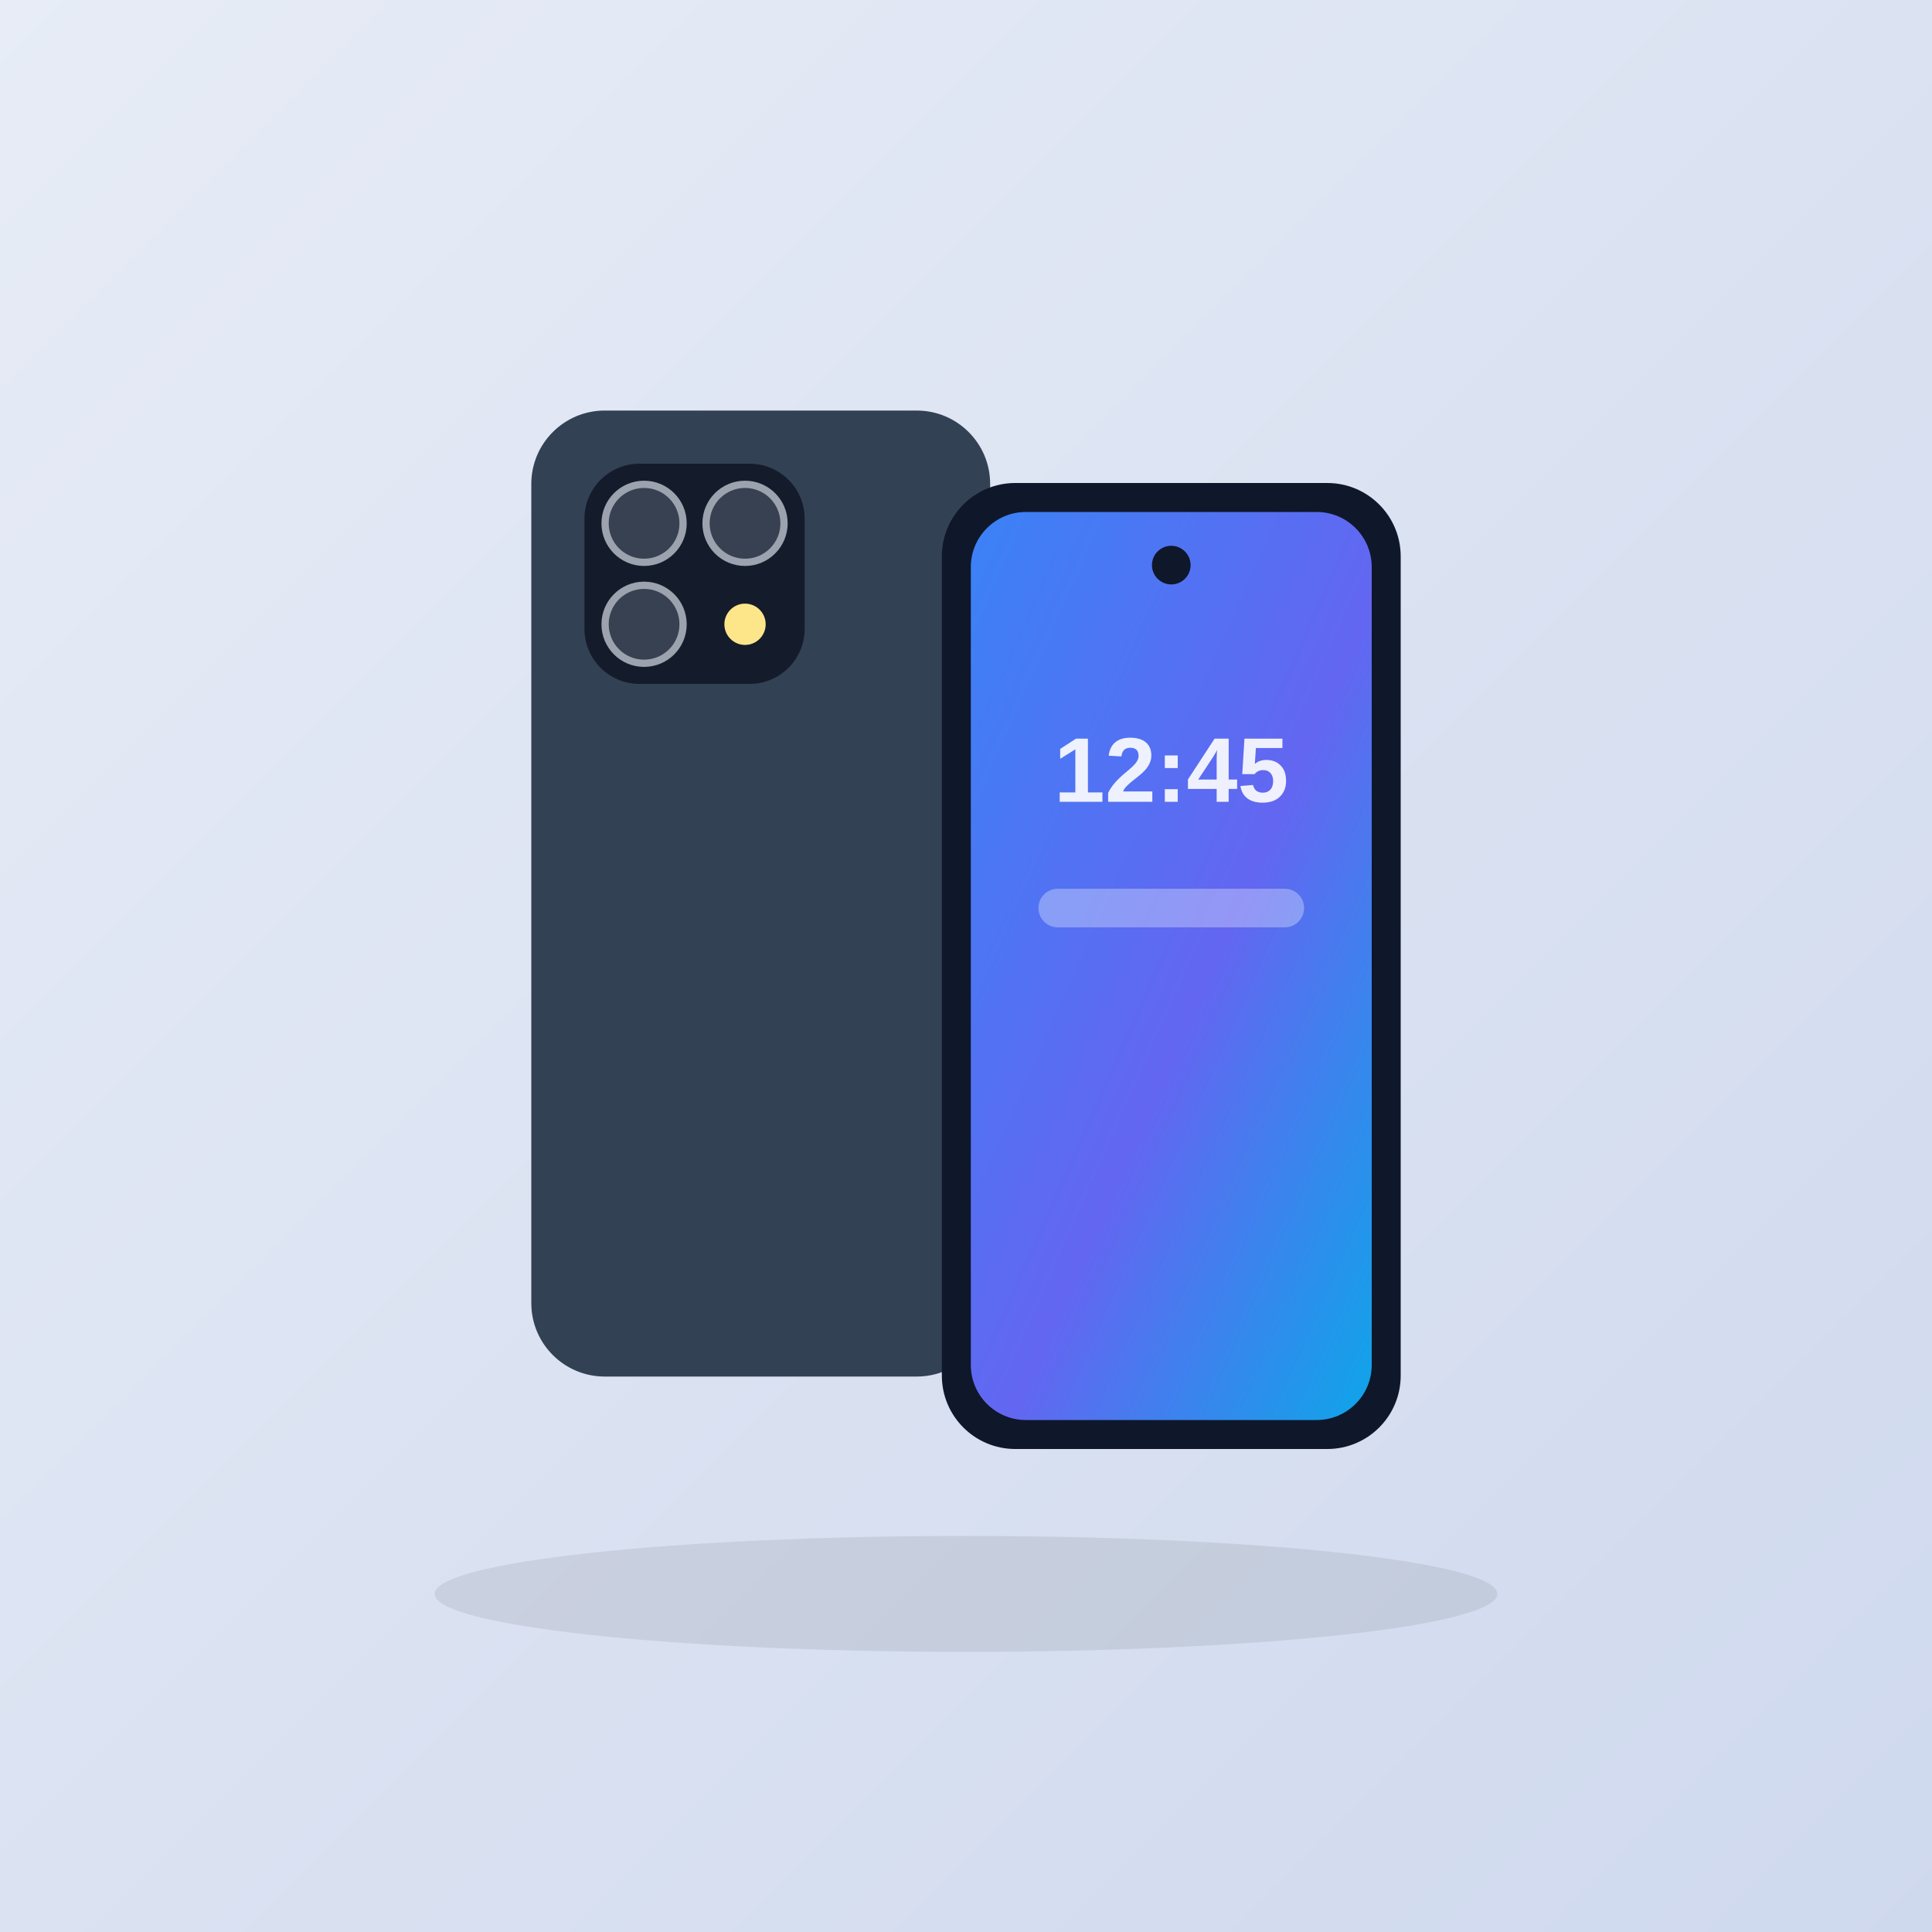
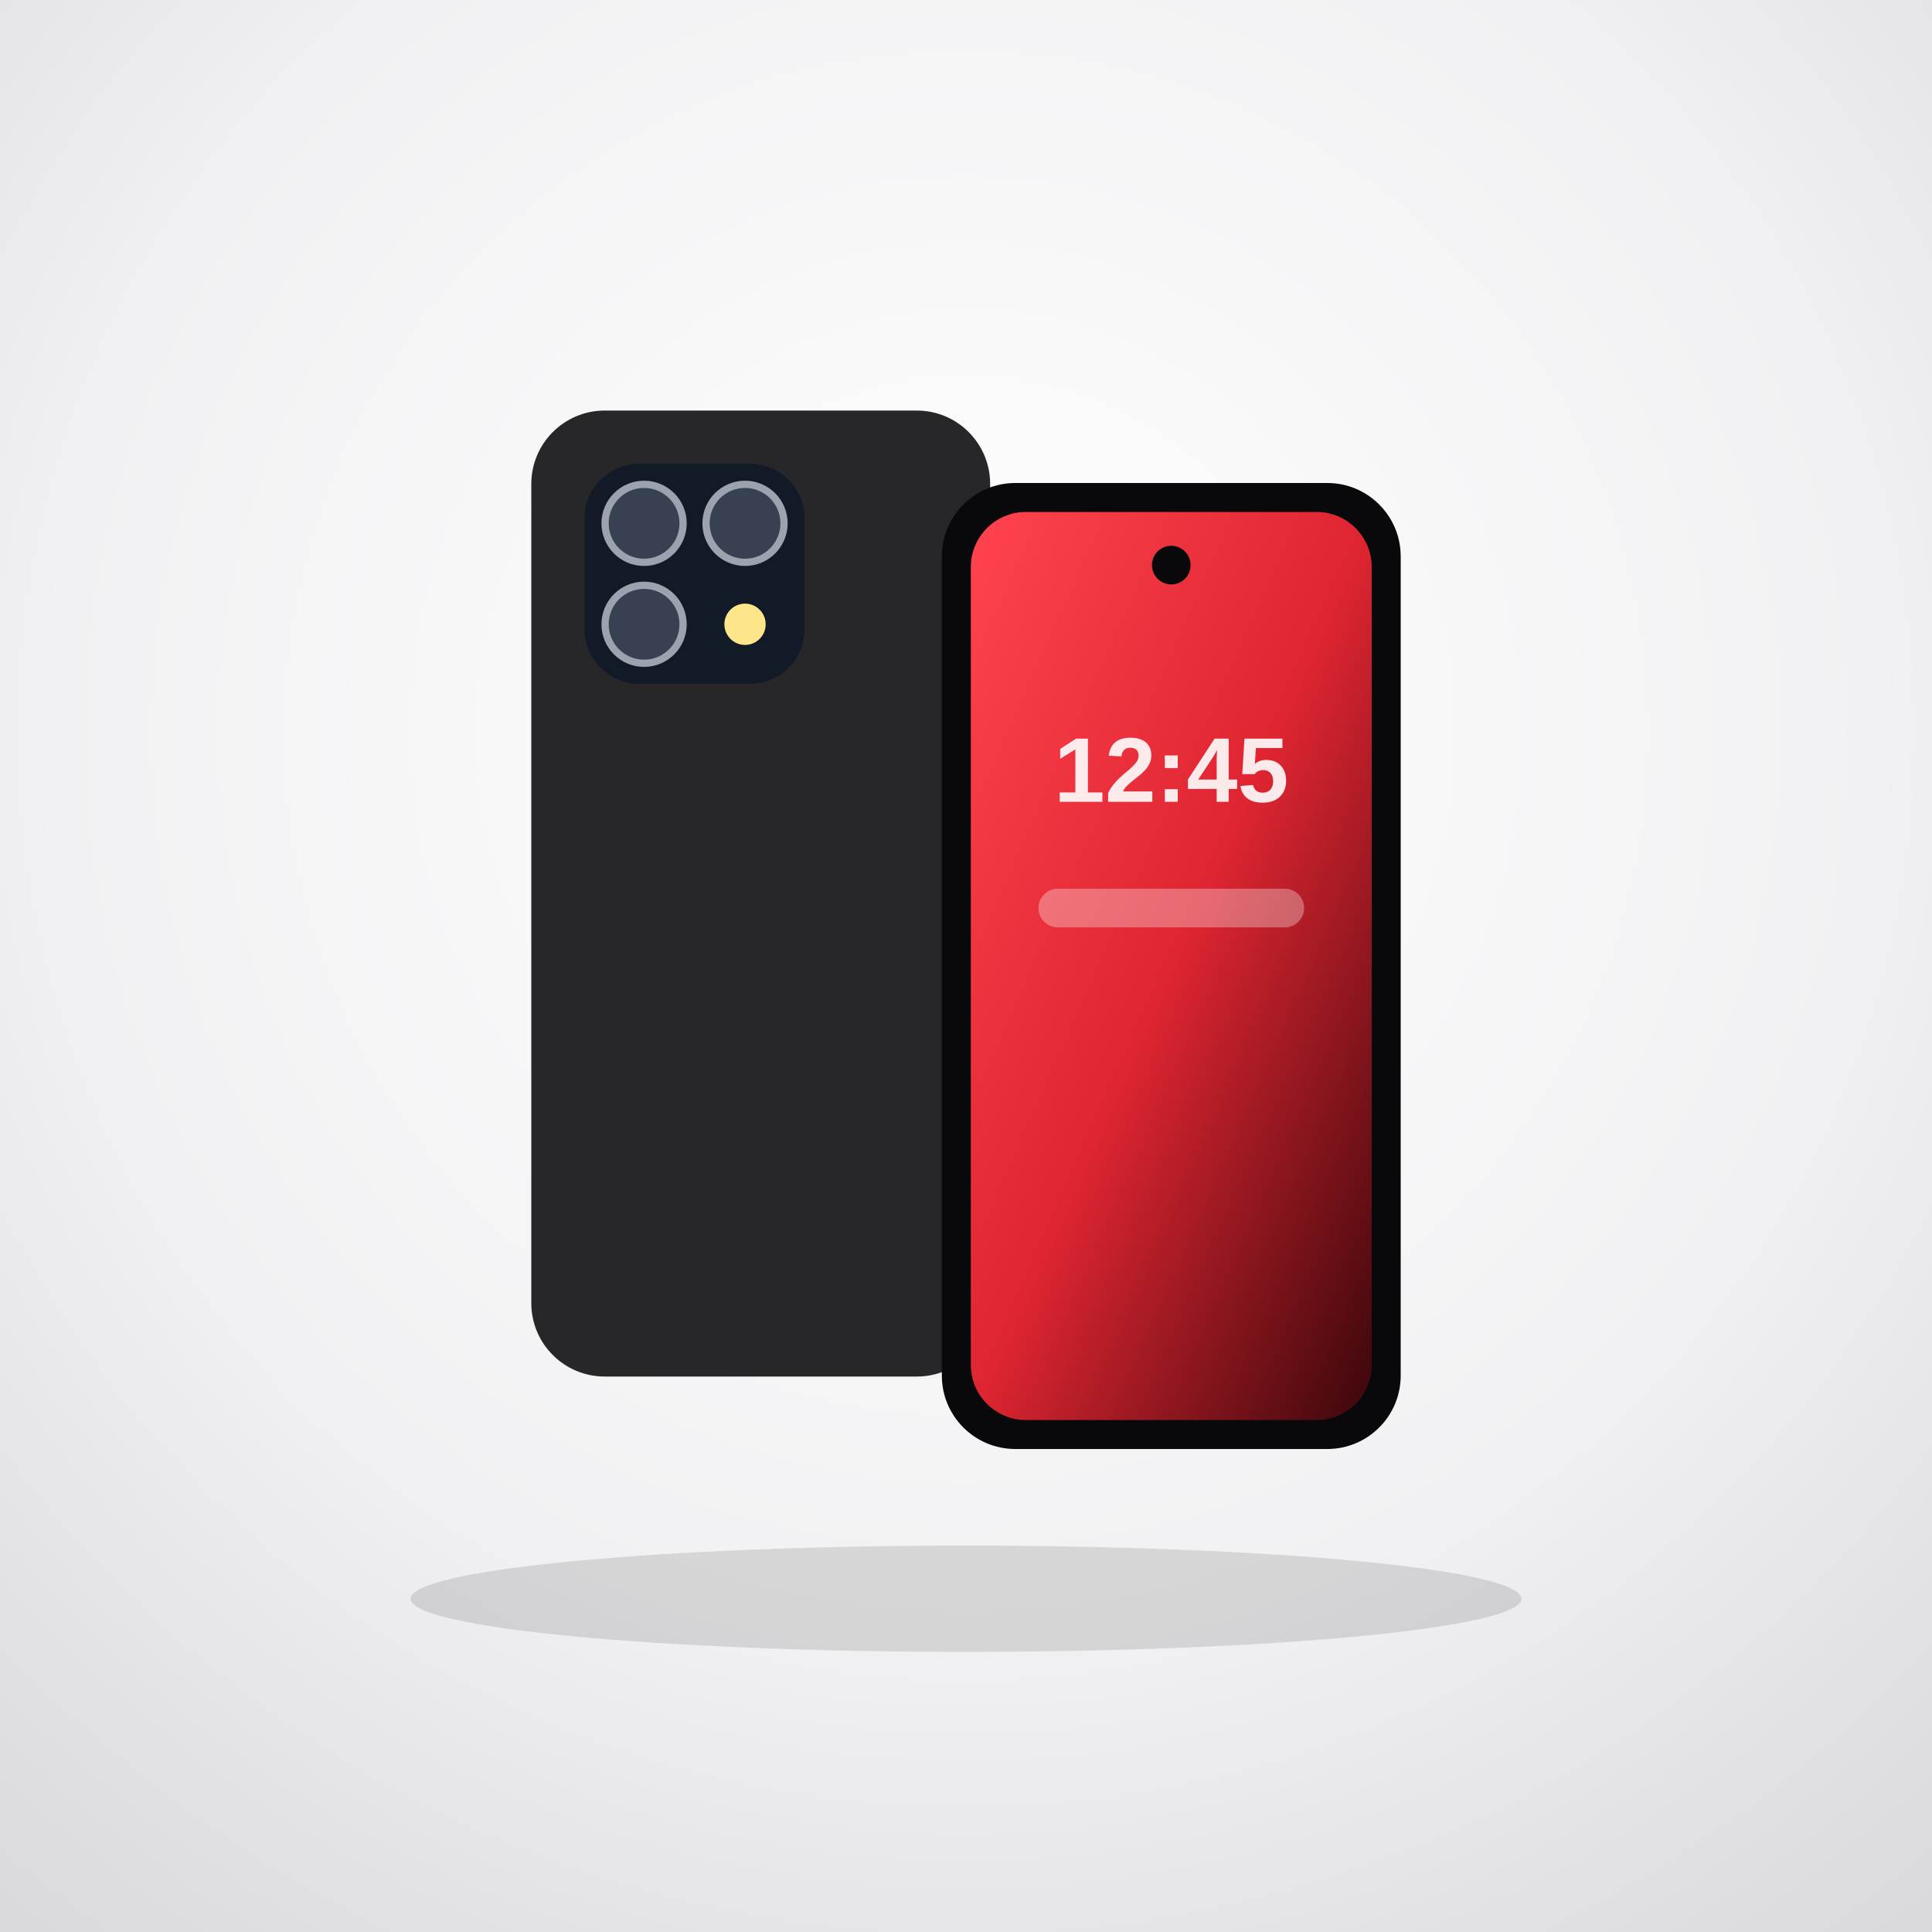
<svg xmlns="http://www.w3.org/2000/svg" viewBox="0 0 800 800" role="img">
  <defs>
-     <linearGradient id="bg" x1="0" y1="0" x2="1" y2="1">
-       <stop offset="0" stop-color="#e7ecf6" />
-       <stop offset="1" stop-color="#cfd9ee" />
-     </linearGradient>
+     <radialGradient id="bg" cx="50%" cy="38%" r="78%">
+       <stop offset="0" stop-color="#ffffff" />
+       <stop offset=".6" stop-color="#f1f1f3" />
+       <stop offset="1" stop-color="#d9d9de" />
+     </radialGradient>
    <linearGradient id="scr" x1="0" y1="0" x2="1" y2="1">
-       <stop offset="0" stop-color="#3b82f6" />
-       <stop offset=".55" stop-color="#6366f1" />
-       <stop offset="1" stop-color="#0ea5e9" />
+       <stop offset="0" stop-color="#ff4450" />
+       <stop offset=".5" stop-color="#df2531" />
+       <stop offset="1" stop-color="#3a070b" />
    </linearGradient>
    <linearGradient id="scr2" x1="0" y1="0" x2="1" y2="1">
-       <stop offset="0" stop-color="#f97316" />
-       <stop offset="1" stop-color="#db2777" />
+       <stop offset="0" stop-color="#3f3f46" />
+       <stop offset=".55" stop-color="#18181b" />
+       <stop offset="1" stop-color="#df2531" />
    </linearGradient>
    <linearGradient id="scr3" x1="0" y1="0" x2="1" y2="1">
-       <stop offset="0" stop-color="#10b981" />
-       <stop offset="1" stop-color="#0e7490" />
+       <stop offset="0" stop-color="#1c1c1f" />
+       <stop offset=".6" stop-color="#7a0f16" />
+       <stop offset="1" stop-color="#df2531" />
    </linearGradient>
  </defs>
  <rect width="800" height="800" fill="url(#bg)" />
-   <ellipse cx="400" cy="660" rx="220" ry="24" fill="#000" opacity="0.08" />
-   <rect x="220" y="170" width="190" height="400" rx="30.4" fill="#334155" />
+   <ellipse cx="400" cy="662" rx="230" ry="22" fill="#000" opacity="0.12" />
+   <rect x="220" y="170" width="190" height="400" rx="30.4" fill="#27272a" />
  <rect x="242" y="192" width="91.2" height="91.2" rx="22.8" fill="#111827" opacity=".9" />
  <circle cx="266.7" cy="216.7" r="16.15" fill="#374151" stroke="#9ca3af" stroke-width="3" />
  <circle cx="308.5" cy="216.7" r="16.15" fill="#374151" stroke="#9ca3af" stroke-width="3" />
  <circle cx="266.7" cy="258.5" r="16.15" fill="#374151" stroke="#9ca3af" stroke-width="3" />
  <circle cx="308.5" cy="258.5" r="8.55" fill="#fde68a" />
-   <rect x="390" y="200" width="190" height="400" rx="30.4" fill="#0f172a" />
+   <rect x="390" y="200" width="190" height="400" rx="30.4" fill="#09090b" />
  <rect x="402" y="212" width="166" height="376" rx="22.8" fill="url(#scr)" />
-   <circle cx="485" cy="234" r="8" fill="#0f172a" />
+   <circle cx="485" cy="234" r="8" fill="#09090b" />
  <g fill="#fff" opacity=".9">
    <rect x="430" y="368" width="110" height="16" rx="8" opacity=".35" />
    <text x="485" y="332" text-anchor="middle" font-family="Arial, sans-serif" font-size="38" font-weight="700">12:45</text>
  </g>
</svg>
